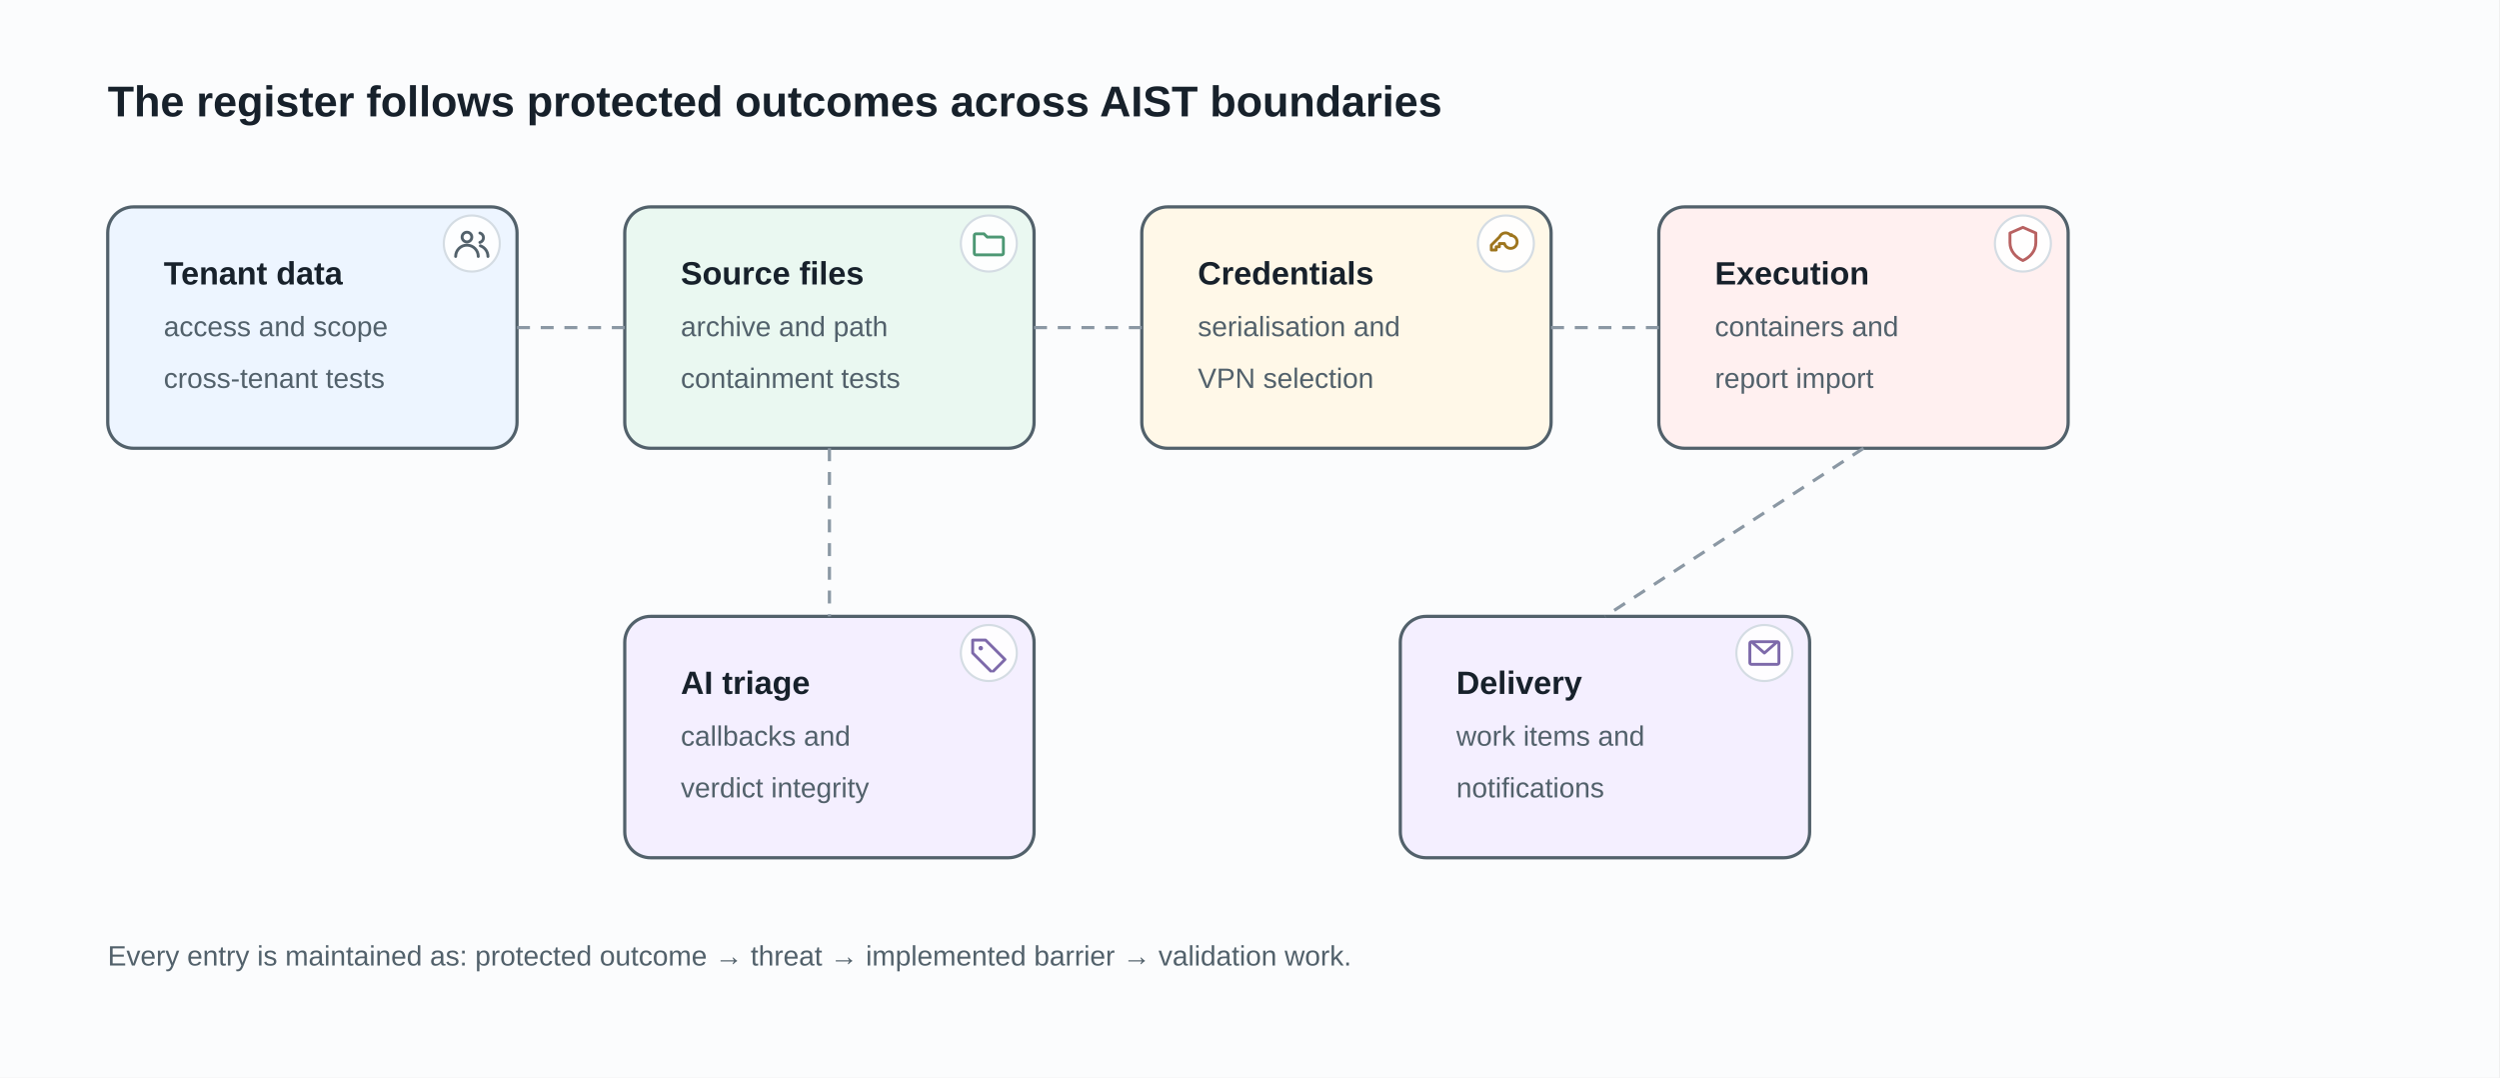
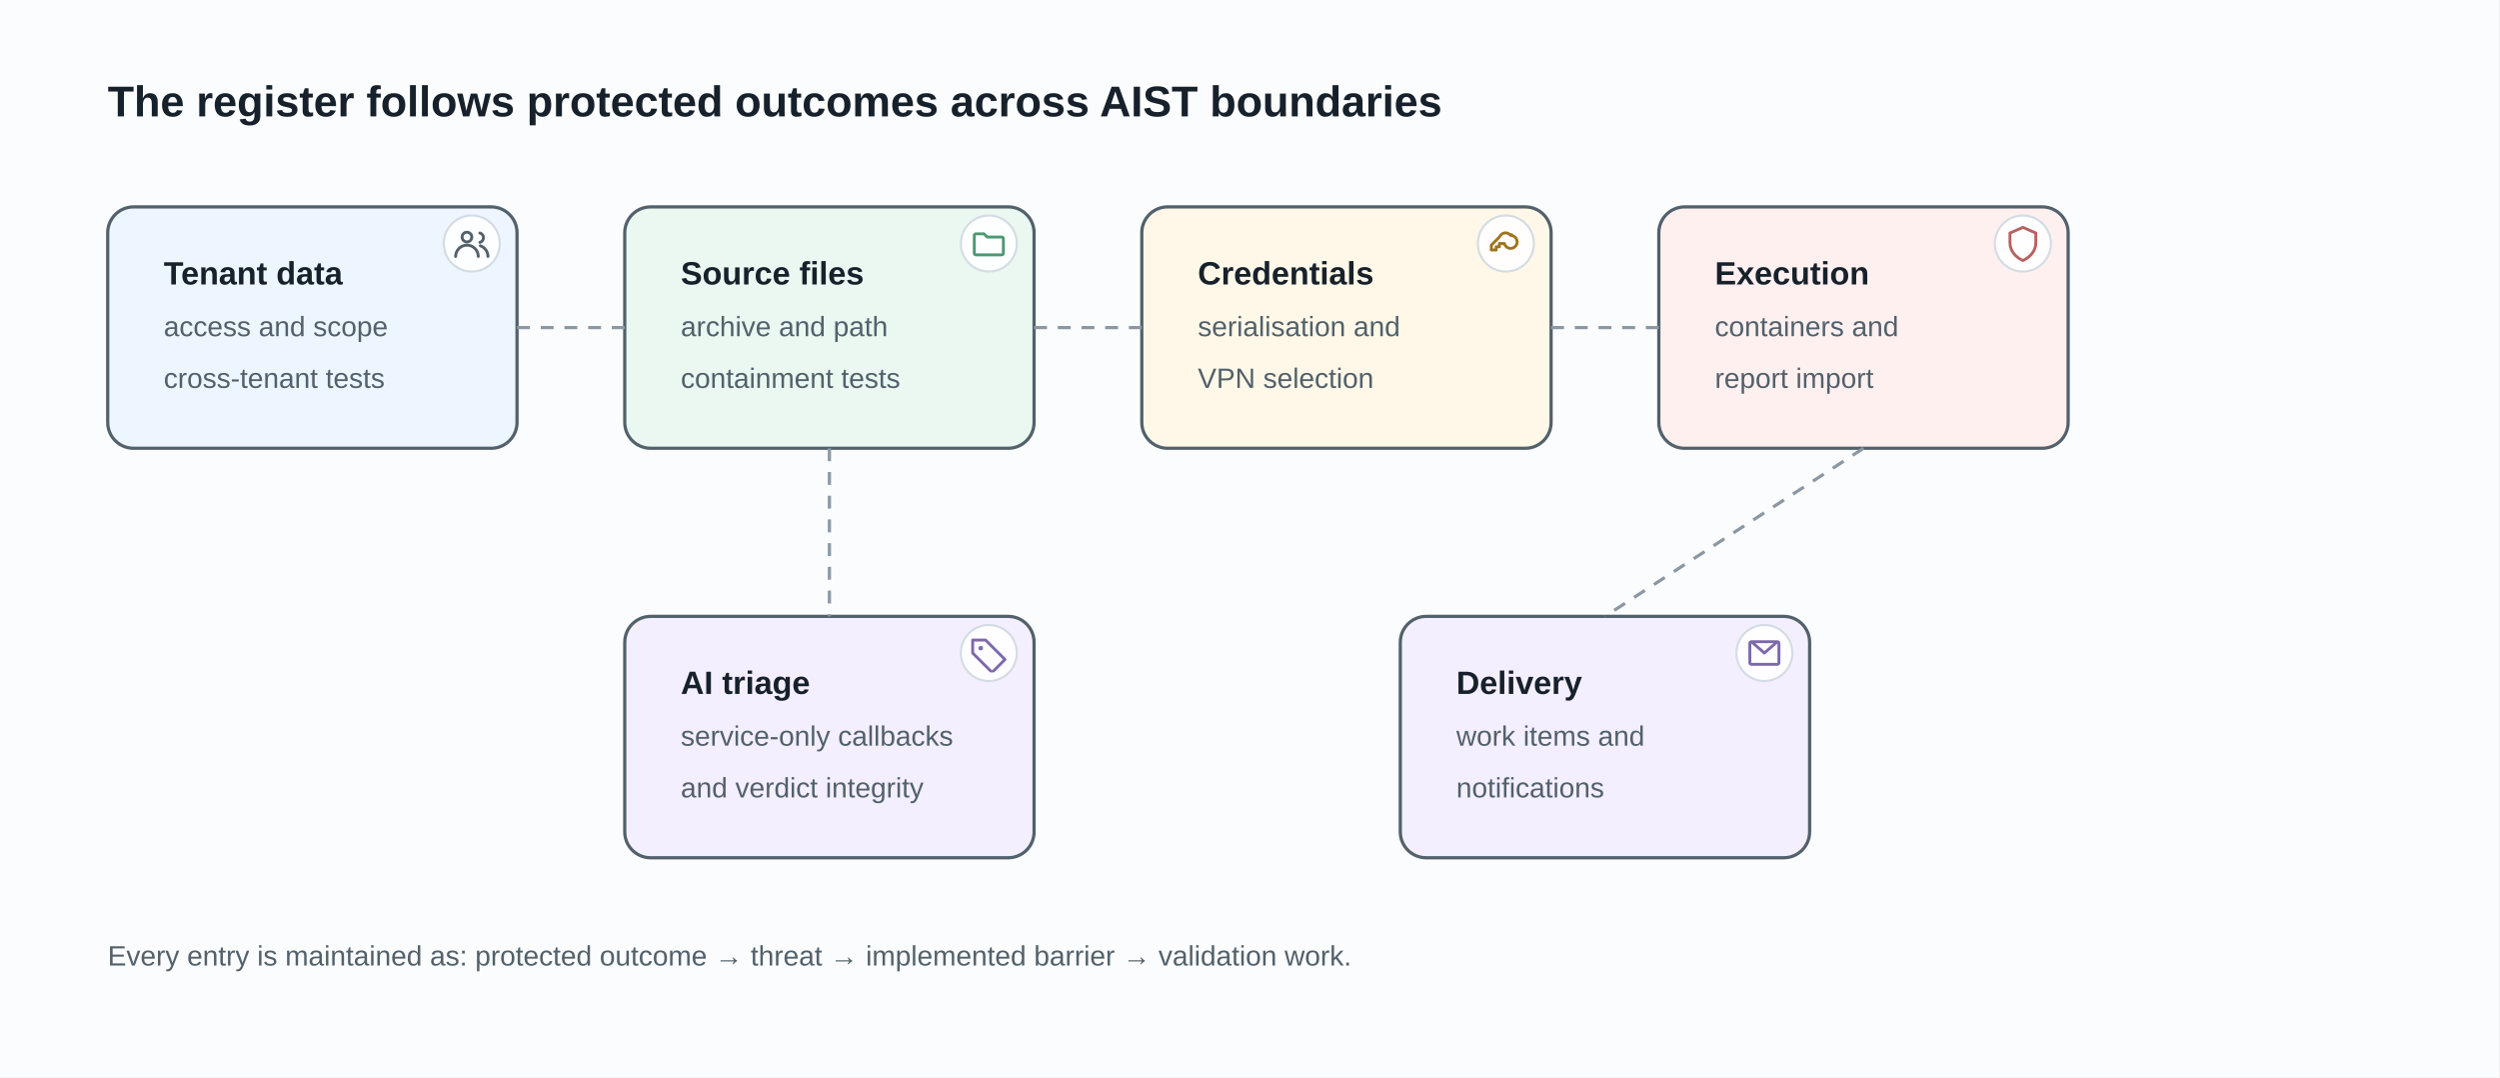
<svg xmlns="http://www.w3.org/2000/svg" width="1160" height="500" viewBox="0 0 1160 500" role="img" aria-labelledby="title desc">
  <defs>
    <style>text{font-family:Arial,sans-serif;fill:#17212b}.h{font-size:20px;font-weight:700}.t{font-size:15px;font-weight:700}.s{font-size:13px;fill:#52616b}.b{stroke:#52616b;stroke-width:1.5;rx:12}.line{stroke:#8b98a4;stroke-width:1.5;stroke-dasharray:6 5;fill:none}.chip{fill:#ffffff;fill-opacity:.9;stroke:#d4dce3;stroke-width:1}</style>
    <symbol id="ico-users" viewBox="0 0 24 24">
      <path fill="none" stroke="#52616b" stroke-width="1.8" stroke-linecap="round" stroke-linejoin="round" d="M9 11a3 3 0 1 0 0-6 3 3 0 0 0 0 6zM2 20a7 7 0 0 1 14 0M17 5.5a3 3 0 0 1 0 5.8M22 20a7 7 0 0 0-4.7-6.6" />
    </symbol>
    <symbol id="ico-folder" viewBox="0 0 24 24">
      <path fill="none" stroke="#4d9874" stroke-width="1.8" stroke-linecap="round" stroke-linejoin="round" d="M3 7a1 1 0 0 1 1-1h5l2 2h9a1 1 0 0 1 1 1v9a1 1 0 0 1-1 1H4a1 1 0 0 1-1-1V7z" />
    </symbol>
    <symbol id="ico-key" viewBox="0 0 24 24">
      <path fill="none" stroke="#9e751d" stroke-width="1.8" stroke-linecap="round" stroke-linejoin="round" d="M15 7a4 4 0 1 1-3.9 5H8v2H6v2H3v-3l5.1-5.1A4 4 0 0 1 15 7z" />
      <circle cx="15.5" cy="6.5" r="0.9" fill="#9e751d" stroke="none" />
    </symbol>
    <symbol id="ico-shield" viewBox="0 0 24 24">
      <path fill="none" stroke="#b86161" stroke-width="1.8" stroke-linecap="round" stroke-linejoin="round" d="M12 2 4 5.5v6c0 5 3.5 9 8 11 4.5-2 8-6 8-11v-6z" />
    </symbol>
    <symbol id="ico-tag" viewBox="0 0 24 24">
      <path fill="none" stroke="#7d69aa" stroke-width="1.8" stroke-linecap="round" stroke-linejoin="round" d="M2 4h8l12 12-8 8L2 12V4z" />
      <circle cx="7" cy="9" r="1.4" fill="#7d69aa" stroke="none" />
    </symbol>
    <symbol id="ico-envelope" viewBox="0 0 24 24">
      <path fill="none" stroke="#7d69aa" stroke-width="1.8" stroke-linecap="round" stroke-linejoin="round" d="M4 5h16a1 1 0 0 1 1 1v12a1 1 0 0 1-1 1H4a1 1 0 0 1-1-1V6a1 1 0 0 1 1-1zm0 0 8 7 8-7" />
    </symbol>
  </defs>
  <rect width="1160" height="500" fill="#fbfcfd" />
  <text x="50" y="54" class="h">The register follows protected outcomes across AIST boundaries</text>
  <rect x="50" y="96" width="190" height="112" class="b" fill="#edf5ff" />
  <text x="76" y="132" class="t">Tenant data</text>
  <text x="76" y="156" class="s">access and scope</text>
  <text x="76" y="180" class="s">cross-tenant tests</text>
  <circle cx="219" cy="113" r="13" class="chip" />
  <use href="#ico-users" x="210" y="104" width="18" height="18" />
  <rect x="290" y="96" width="190" height="112" class="b" fill="#eaf8f1" stroke="#4d9874" />
  <text x="316" y="132" class="t">Source files</text>
  <text x="316" y="156" class="s">archive and path</text>
  <text x="316" y="180" class="s">containment tests</text>
  <circle cx="459" cy="113" r="13" class="chip" />
  <use href="#ico-folder" x="450" y="104" width="18" height="18" />
  <rect x="530" y="96" width="190" height="112" class="b" fill="#fff8e8" stroke="#9e751d" />
  <text x="556" y="132" class="t">Credentials</text>
  <text x="556" y="156" class="s">serialisation and</text>
  <text x="556" y="180" class="s">VPN selection</text>
  <circle cx="699" cy="113" r="13" class="chip" />
  <use href="#ico-key" x="690" y="104" width="18" height="18" />
  <rect x="770" y="96" width="190" height="112" class="b" fill="#fff0f0" stroke="#b86161" />
  <text x="796" y="132" class="t">Execution</text>
  <text x="796" y="156" class="s">containers and</text>
  <text x="796" y="180" class="s">report import</text>
  <circle cx="939" cy="113" r="13" class="chip" />
  <use href="#ico-shield" x="930" y="104" width="18" height="18" />
  <rect x="290" y="286" width="190" height="112" class="b" fill="#f4efff" stroke="#7d69aa" />
  <text x="316" y="322" class="t">AI triage</text>
-   <text x="316" y="346" class="s">callbacks and</text>
-   <text x="316" y="370" class="s">verdict integrity</text>
+   <text x="316" y="346" class="s">service-only callbacks</text>
+   <text x="316" y="370" class="s">and verdict integrity</text>
  <circle cx="459" cy="303" r="13" class="chip" />
  <use href="#ico-tag" x="450" y="294" width="18" height="18" />
  <rect x="650" y="286" width="190" height="112" class="b" fill="#f4efff" stroke="#7d69aa" />
  <text x="676" y="322" class="t">Delivery</text>
  <text x="676" y="346" class="s">work items and</text>
  <text x="676" y="370" class="s">notifications</text>
  <circle cx="819" cy="303" r="13" class="chip" />
  <use href="#ico-envelope" x="810" y="294" width="18" height="18" />
  <path d="M240 152L290 152M480 152L530 152M720 152L770 152M385 208L385 286M865 208L745 286" class="line" />
  <text x="50" y="448" class="s">Every entry is maintained as: protected outcome → threat → implemented barrier → validation work.</text>
</svg>
